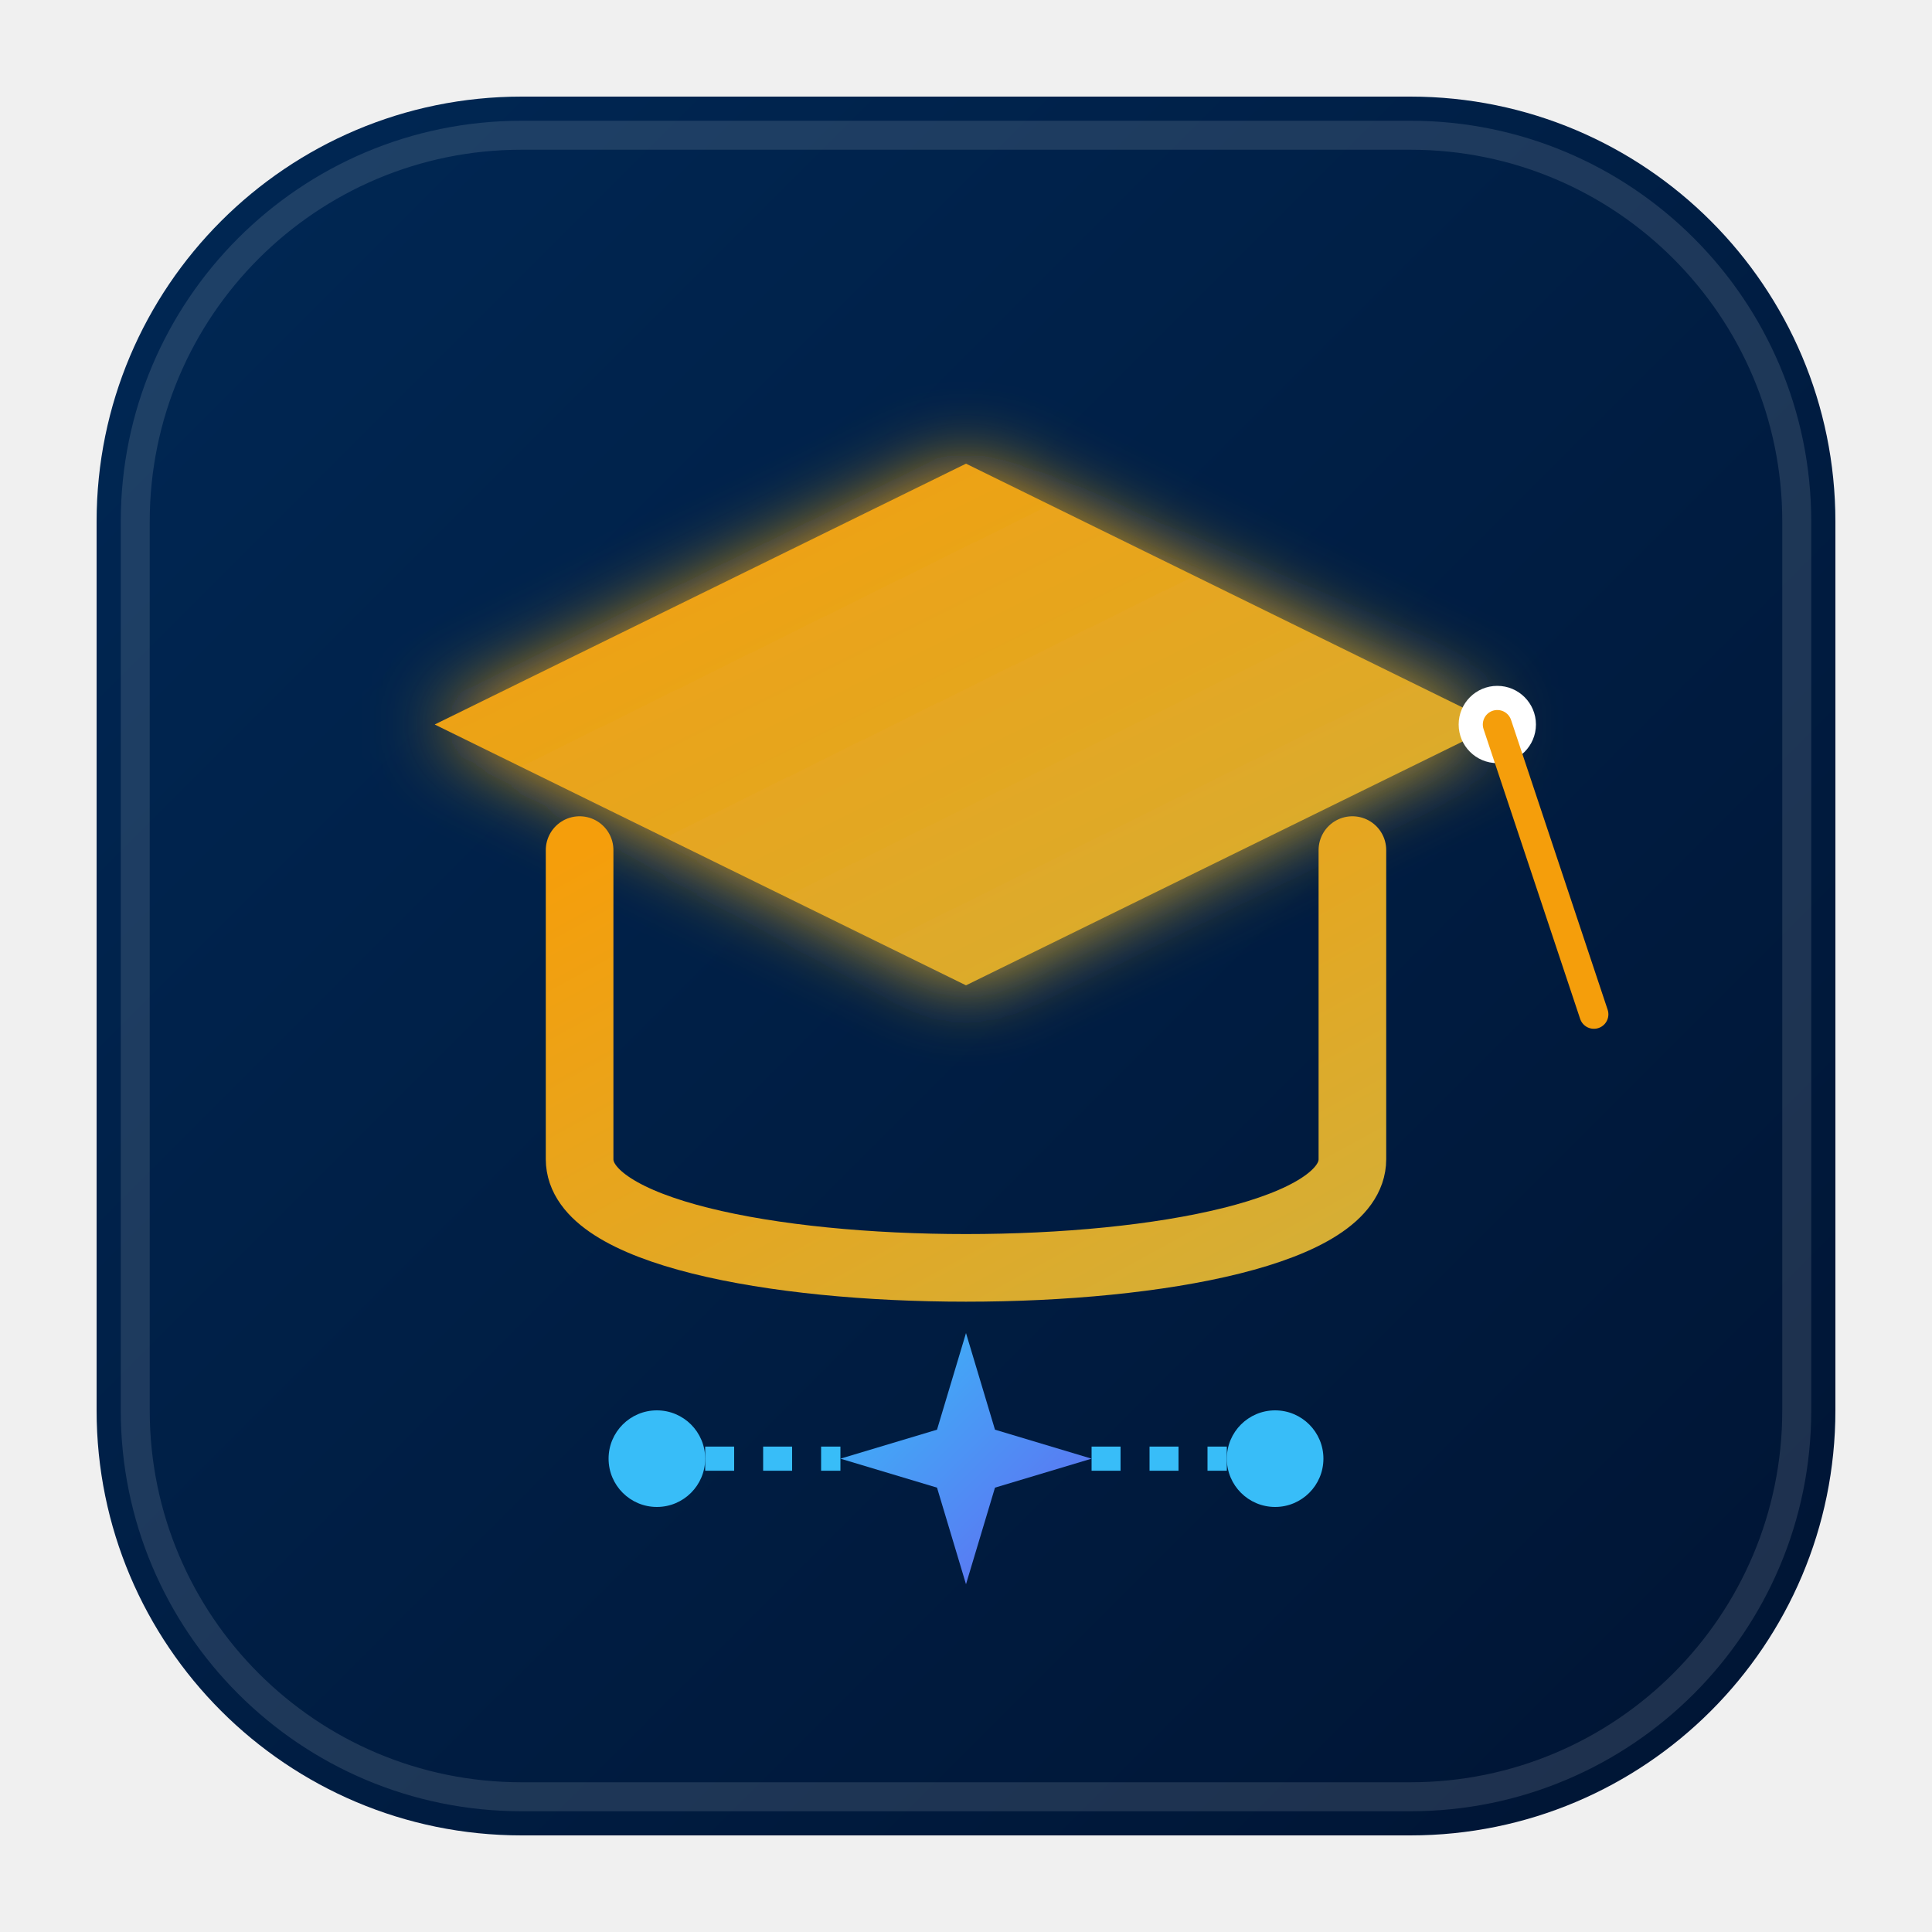
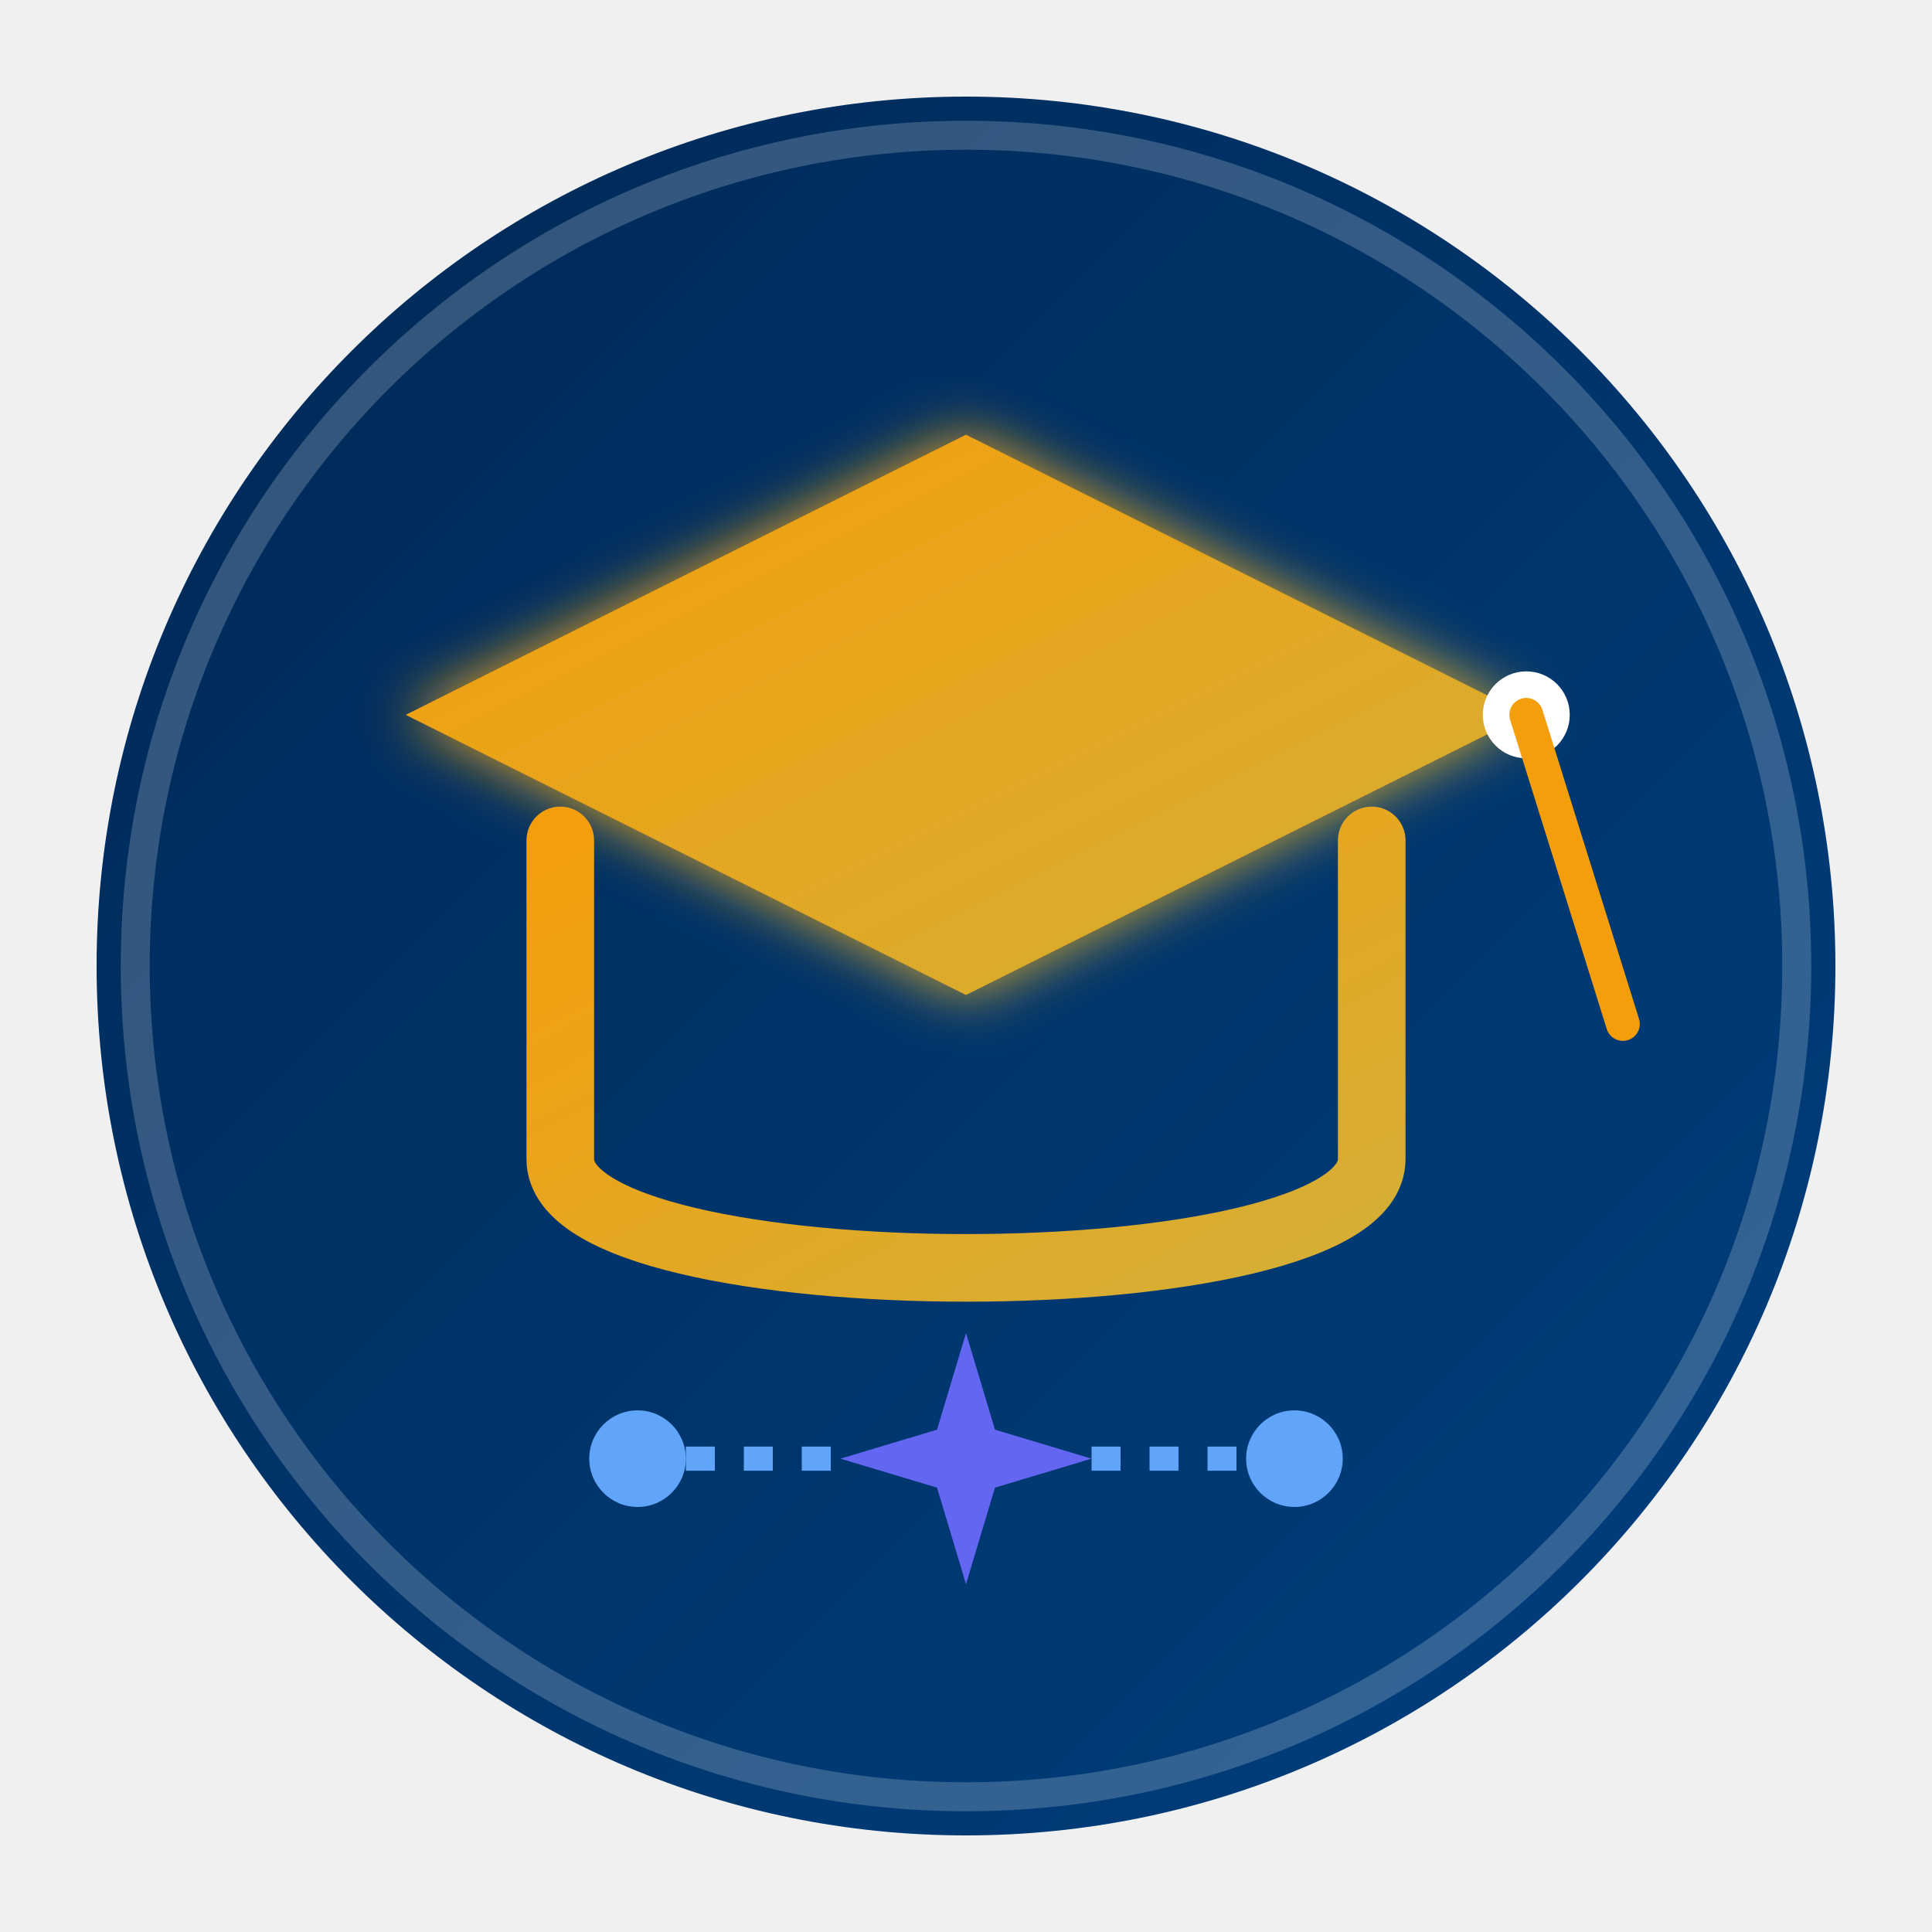
<svg xmlns="http://www.w3.org/2000/svg" viewBox="0 0 200 200" width="200" height="200">
  <defs>
-     <linearGradient id="upaoGradBg" x1="0%" y1="0%" x2="100%" y2="100%">
+     <linearGradient id="upaoBrandGrad" x1="0%" y1="0%" x2="100%" y2="100%">
      <stop offset="0%" stop-color="#002855" />
-       <stop offset="100%" stop-color="#001433" />
+       <stop offset="100%" stop-color="#004080" />
    </linearGradient>
-     <linearGradient id="goldGradAccent" x1="0%" y1="0%" x2="100%" y2="100%">
+     <linearGradient id="goldGrad" x1="0%" y1="0%" x2="100%" y2="100%">
      <stop offset="0%" stop-color="#F59E0B" />
      <stop offset="100%" stop-color="#D4AF37" />
    </linearGradient>
-     <linearGradient id="blueGradSpark" x1="0%" y1="0%" x2="100%" y2="100%">
-       <stop offset="0%" stop-color="#38BDF8" />
-       <stop offset="100%" stop-color="#6366F1" />
+     <linearGradient id="techSkyGrad" x1="0%" y1="0%" x2="100%" y2="100%">
+       <stop offset="0%" stop-color="#3182CE" />
+       <stop offset="100%" stop-color="#002855" />
    </linearGradient>
-     <filter id="glow" x="-20%" y="-20%" width="140%" height="140%">
-       <feGaussianBlur stdDeviation="4" result="blur" />
+     <filter id="subtleGlow" x="-10%" y="-10%" width="120%" height="120%">
+       <feGaussianBlur stdDeviation="3" result="blur" />
      <feComposite in="SourceGraphic" in2="blur" operator="over" />
    </filter>
  </defs>
-   <rect x="10" y="10" width="180" height="180" rx="44" fill="url(#upaoGradBg)" />
-   <rect x="14" y="14" width="172" height="172" rx="40" fill="none" stroke="rgba(255,255,255,0.12)" stroke-width="3" />
-   <path d="M100 48 L155 75 L100 102 L45 75 Z" fill="url(#goldGradAccent)" filter="url(#glow)" />
-   <path d="M60 88 L60 120 C60 135 140 135 140 120 L140 88" fill="none" stroke="url(#goldGradAccent)" stroke-width="7" stroke-linecap="round" />
-   <circle cx="155" cy="75" r="4" fill="#FFFFFF" />
-   <path d="M155 75 L165 105" stroke="#F59E0B" stroke-width="3" stroke-linecap="round" />
-   <path d="M100 138 L103 148 L113 151 L103 154 L100 164 L97 154 L87 151 L97 148 Z" fill="url(#blueGradSpark)" />
-   <circle cx="68" cy="151" r="5" fill="#38BDF8" />
-   <circle cx="132" cy="151" r="5" fill="#38BDF8" />
-   <line x1="73" y1="151" x2="87" y2="151" stroke="#38BDF8" stroke-width="2.5" stroke-dasharray="3,3" />
-   <line x1="113" y1="151" x2="127" y2="151" stroke="#38BDF8" stroke-width="2.5" stroke-dasharray="3,3" />
+   <circle cx="100" cy="100" r="90" fill="url(#upaoBrandGrad)" />
+   <circle cx="100" cy="100" r="86" fill="none" stroke="rgba(255,255,255,0.2)" stroke-width="3" />
+   <path d="M100 45 L158 74 L100 103 L42 74 Z" fill="url(#goldGrad)" filter="url(#subtleGlow)" />
+   <path d="M58 87 L58 120 C58 135 142 135 142 120 L142 87" fill="none" stroke="url(#goldGrad)" stroke-width="7" stroke-linecap="round" />
+   <circle cx="158" cy="74" r="4.5" fill="#FFFFFF" />
+   <path d="M158 74 L168 106" stroke="#F59E0B" stroke-width="3.5" stroke-linecap="round" />
+   <path d="M100 138 L103 148 L113 151 L103 154 L100 164 L97 154 L87 151 L97 148 Z" fill="#6366F1" />
+   <circle cx="66" cy="151" r="5" fill="#60A5FA" />
+   <circle cx="134" cy="151" r="5" fill="#60A5FA" />
+   <line x1="71" y1="151" x2="87" y2="151" stroke="#60A5FA" stroke-width="2.5" stroke-dasharray="3,3" />
+   <line x1="113" y1="151" x2="129" y2="151" stroke="#60A5FA" stroke-width="2.5" stroke-dasharray="3,3" />
</svg>
